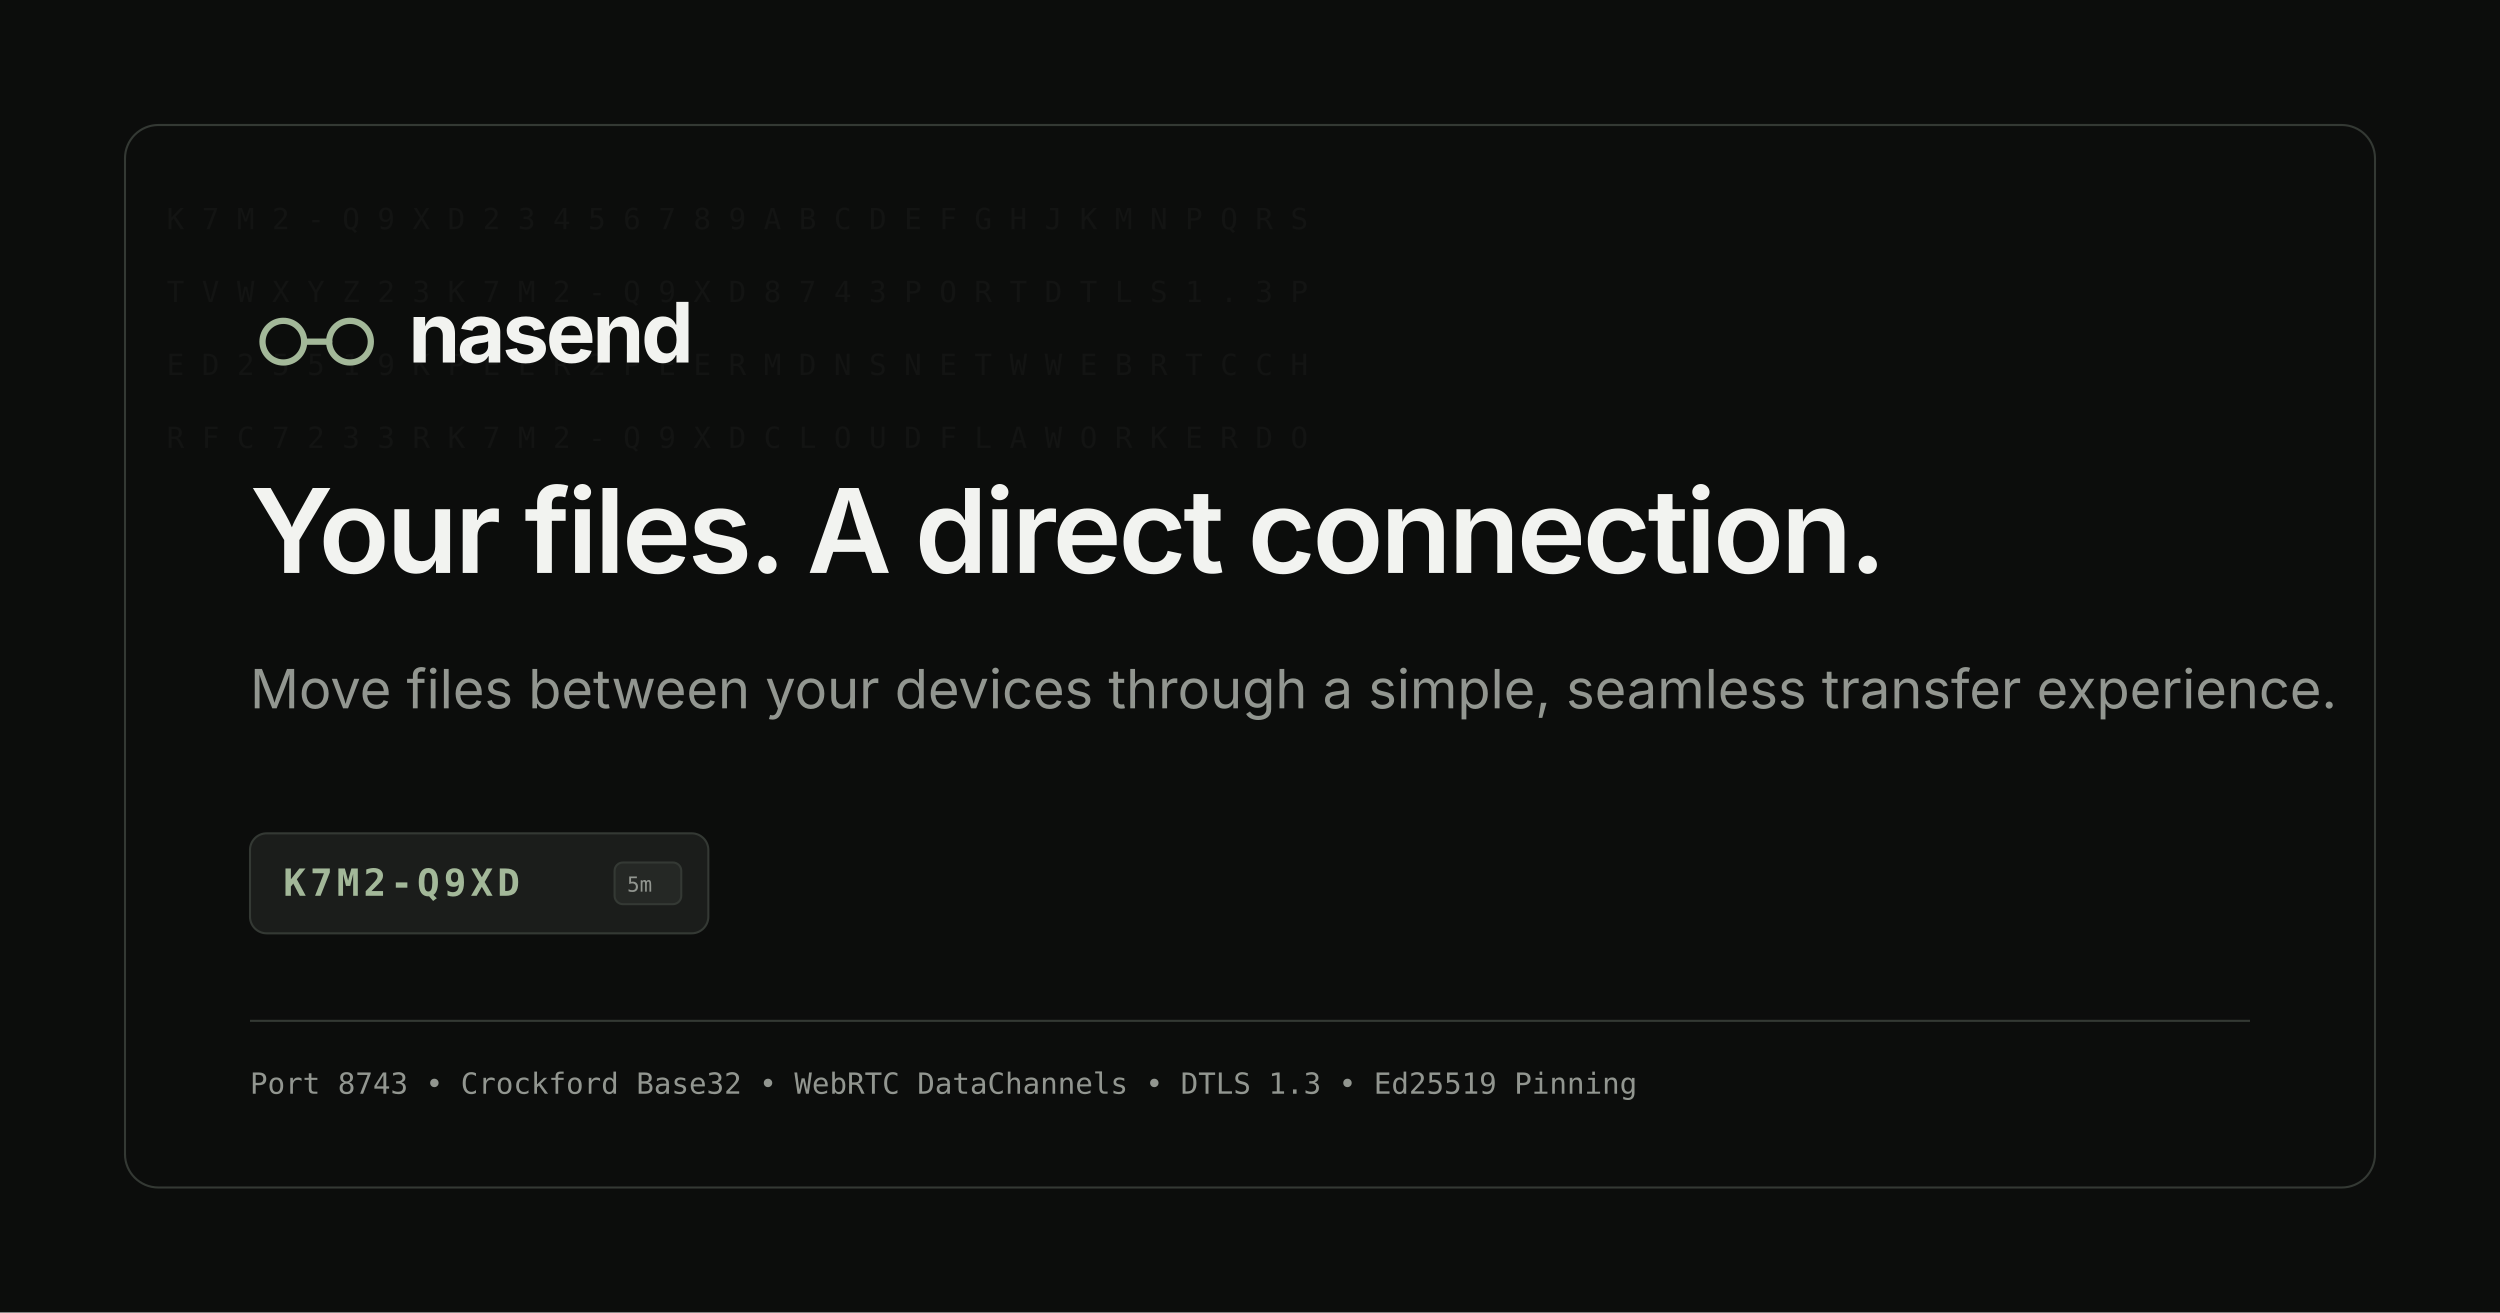
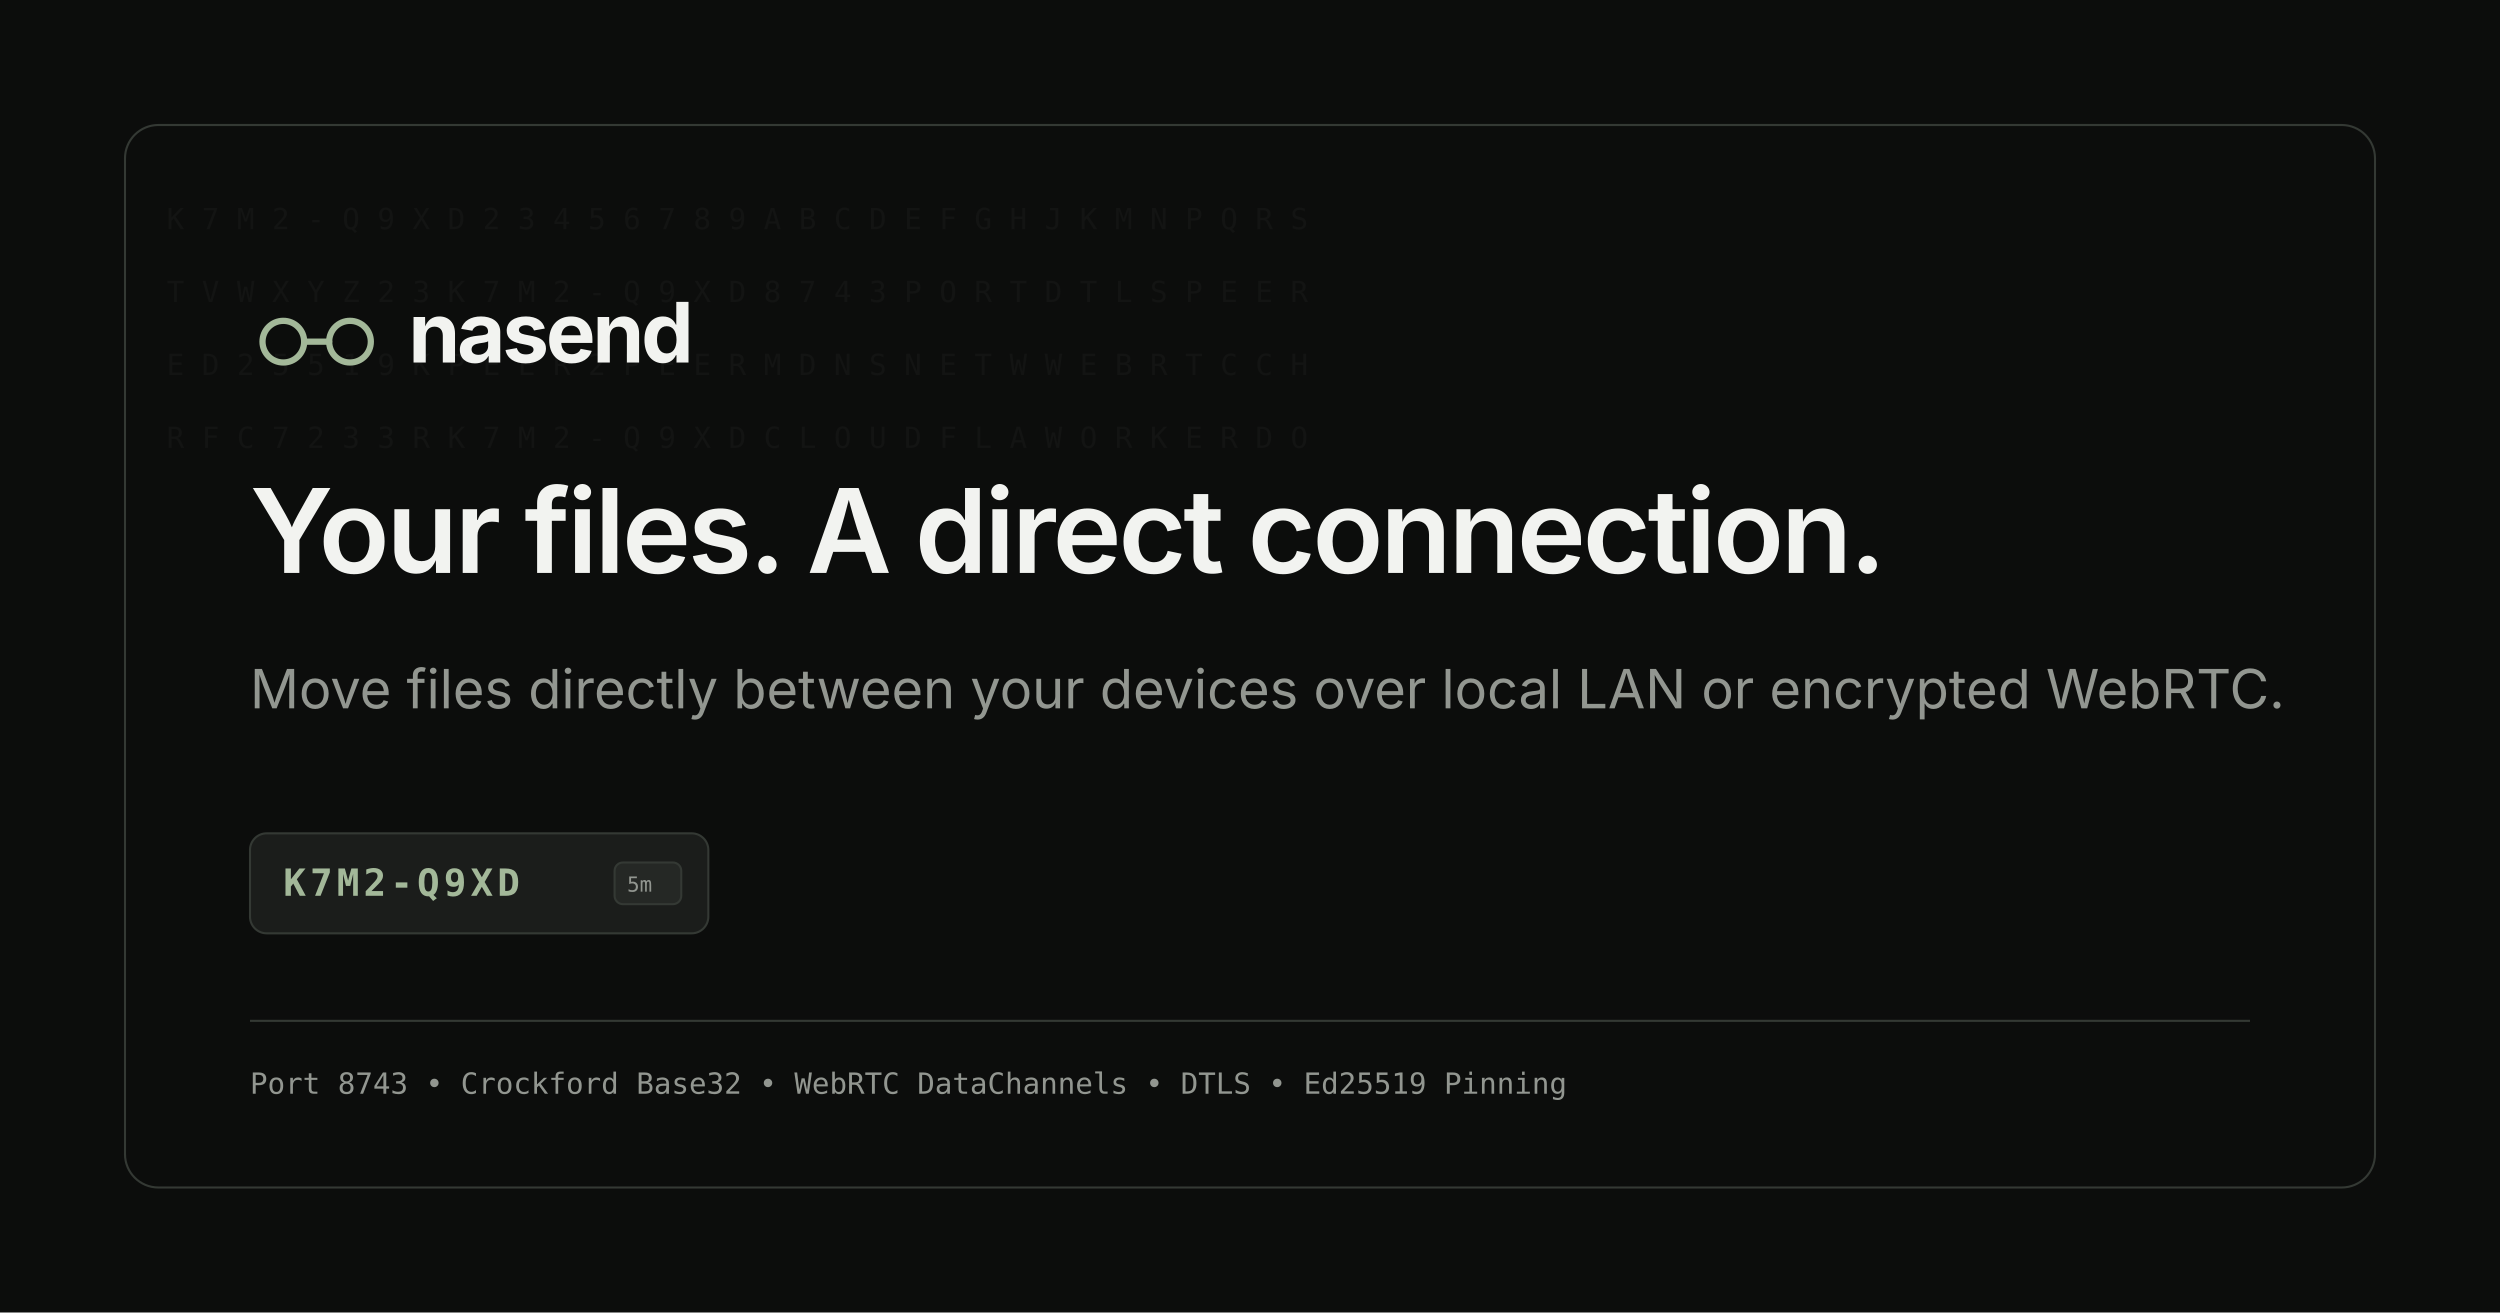
<svg xmlns="http://www.w3.org/2000/svg" width="1200" height="630" viewBox="0 0 1200 630">
  <rect width="1200" height="630" fill="#0C0D0C" />
  <rect x="60" y="60" width="1080" height="510" fill="none" stroke="#343934" stroke-width="1" rx="16" />
  <g opacity="0.03" font-family="ui-monospace, SFMono-Regular, monospace" font-size="14" fill="#F2F3F0">
    <text x="80" y="110">K 7 M 2 - Q 9 X D   2 3 4 5 6 7 8 9   A B C D E F G H   J K M N P Q R S</text>
-     <text x="80" y="145">T V W X Y Z 2 3   K 7 M 2 - Q 9 X D   8 7 4 3 P O R T   D T L S 1 . 3 P</text>
+     <text x="80" y="145">T V W X Y Z 2 3   K 7 M 2 - Q 9 X D   8 7 4 3 P O R T   D T L S P E E R</text>
    <text x="80" y="180">E D 2 5 5 1 9 K   P E E R 2 P E E R   M D N S N E T W   W E B R T C C H</text>
    <text x="80" y="215">R F C 7 2 3 3 R   K 7 M 2 - Q 9 X D   C L O U D F L A   W O R K E R D O</text>
  </g>
  <g transform="translate(120, 140)">
    <circle cx="16" cy="24" r="10" fill="none" stroke="#A3B899" stroke-width="3" />
    <circle cx="48" cy="24" r="10" fill="none" stroke="#A3B899" stroke-width="3" />
    <line x1="26" y1="24" x2="38" y2="24" stroke="#A3B899" stroke-width="3" stroke-linecap="round" />
    <text x="76" y="34" font-family="'Space Grotesk', -apple-system, sans-serif" font-weight="700" font-size="40" fill="#F2F3F0" letter-spacing="-1.5">nasend</text>
  </g>
  <text x="120" y="275" font-family="'Space Grotesk', -apple-system, sans-serif" font-weight="600" font-size="56" fill="#F2F3F0" letter-spacing="-1.5">
    Your files. A direct connection.
  </text>
  <text x="120" y="340" font-family="'Geist', -apple-system, sans-serif" font-weight="400" font-size="26" fill="#929690">
-     Move files between your devices through a simple, seamless transfer experience.
+     Move files directly between your devices over local LAN or encrypted WebRTC.
  </text>
  <g transform="translate(120, 400)">
    <rect x="0" y="0" width="220" height="48" rx="8" fill="#1B1D1B" stroke="#343934" stroke-width="1" />
    <text x="16" y="30" font-family="ui-monospace, SFMono-Regular, monospace" font-size="18" font-weight="600" fill="#A3B899" letter-spacing="2">K7M2-Q9XD</text>
    <rect x="175" y="14" width="32" height="20" rx="4" fill="#252825" stroke="#343934" stroke-width="1" />
    <text x="181" y="28" font-family="ui-monospace, SFMono-Regular, monospace" font-size="10" fill="#929690">5m</text>
  </g>
  <line x1="120" y1="490" x2="1080" y2="490" stroke="#343934" stroke-width="1" />
  <text x="120" y="525" font-family="ui-monospace, SFMono-Regular, monospace" font-size="14" fill="#929690">
-     Port 8743 • Crockford Base32 • WebRTC DataChannels • DTLS 1.3 • Ed25519 Pinning
+     Port 8743 • Crockford Base32 • WebRTC DataChannels • DTLS • Ed25519 Pinning
  </text>
</svg>
